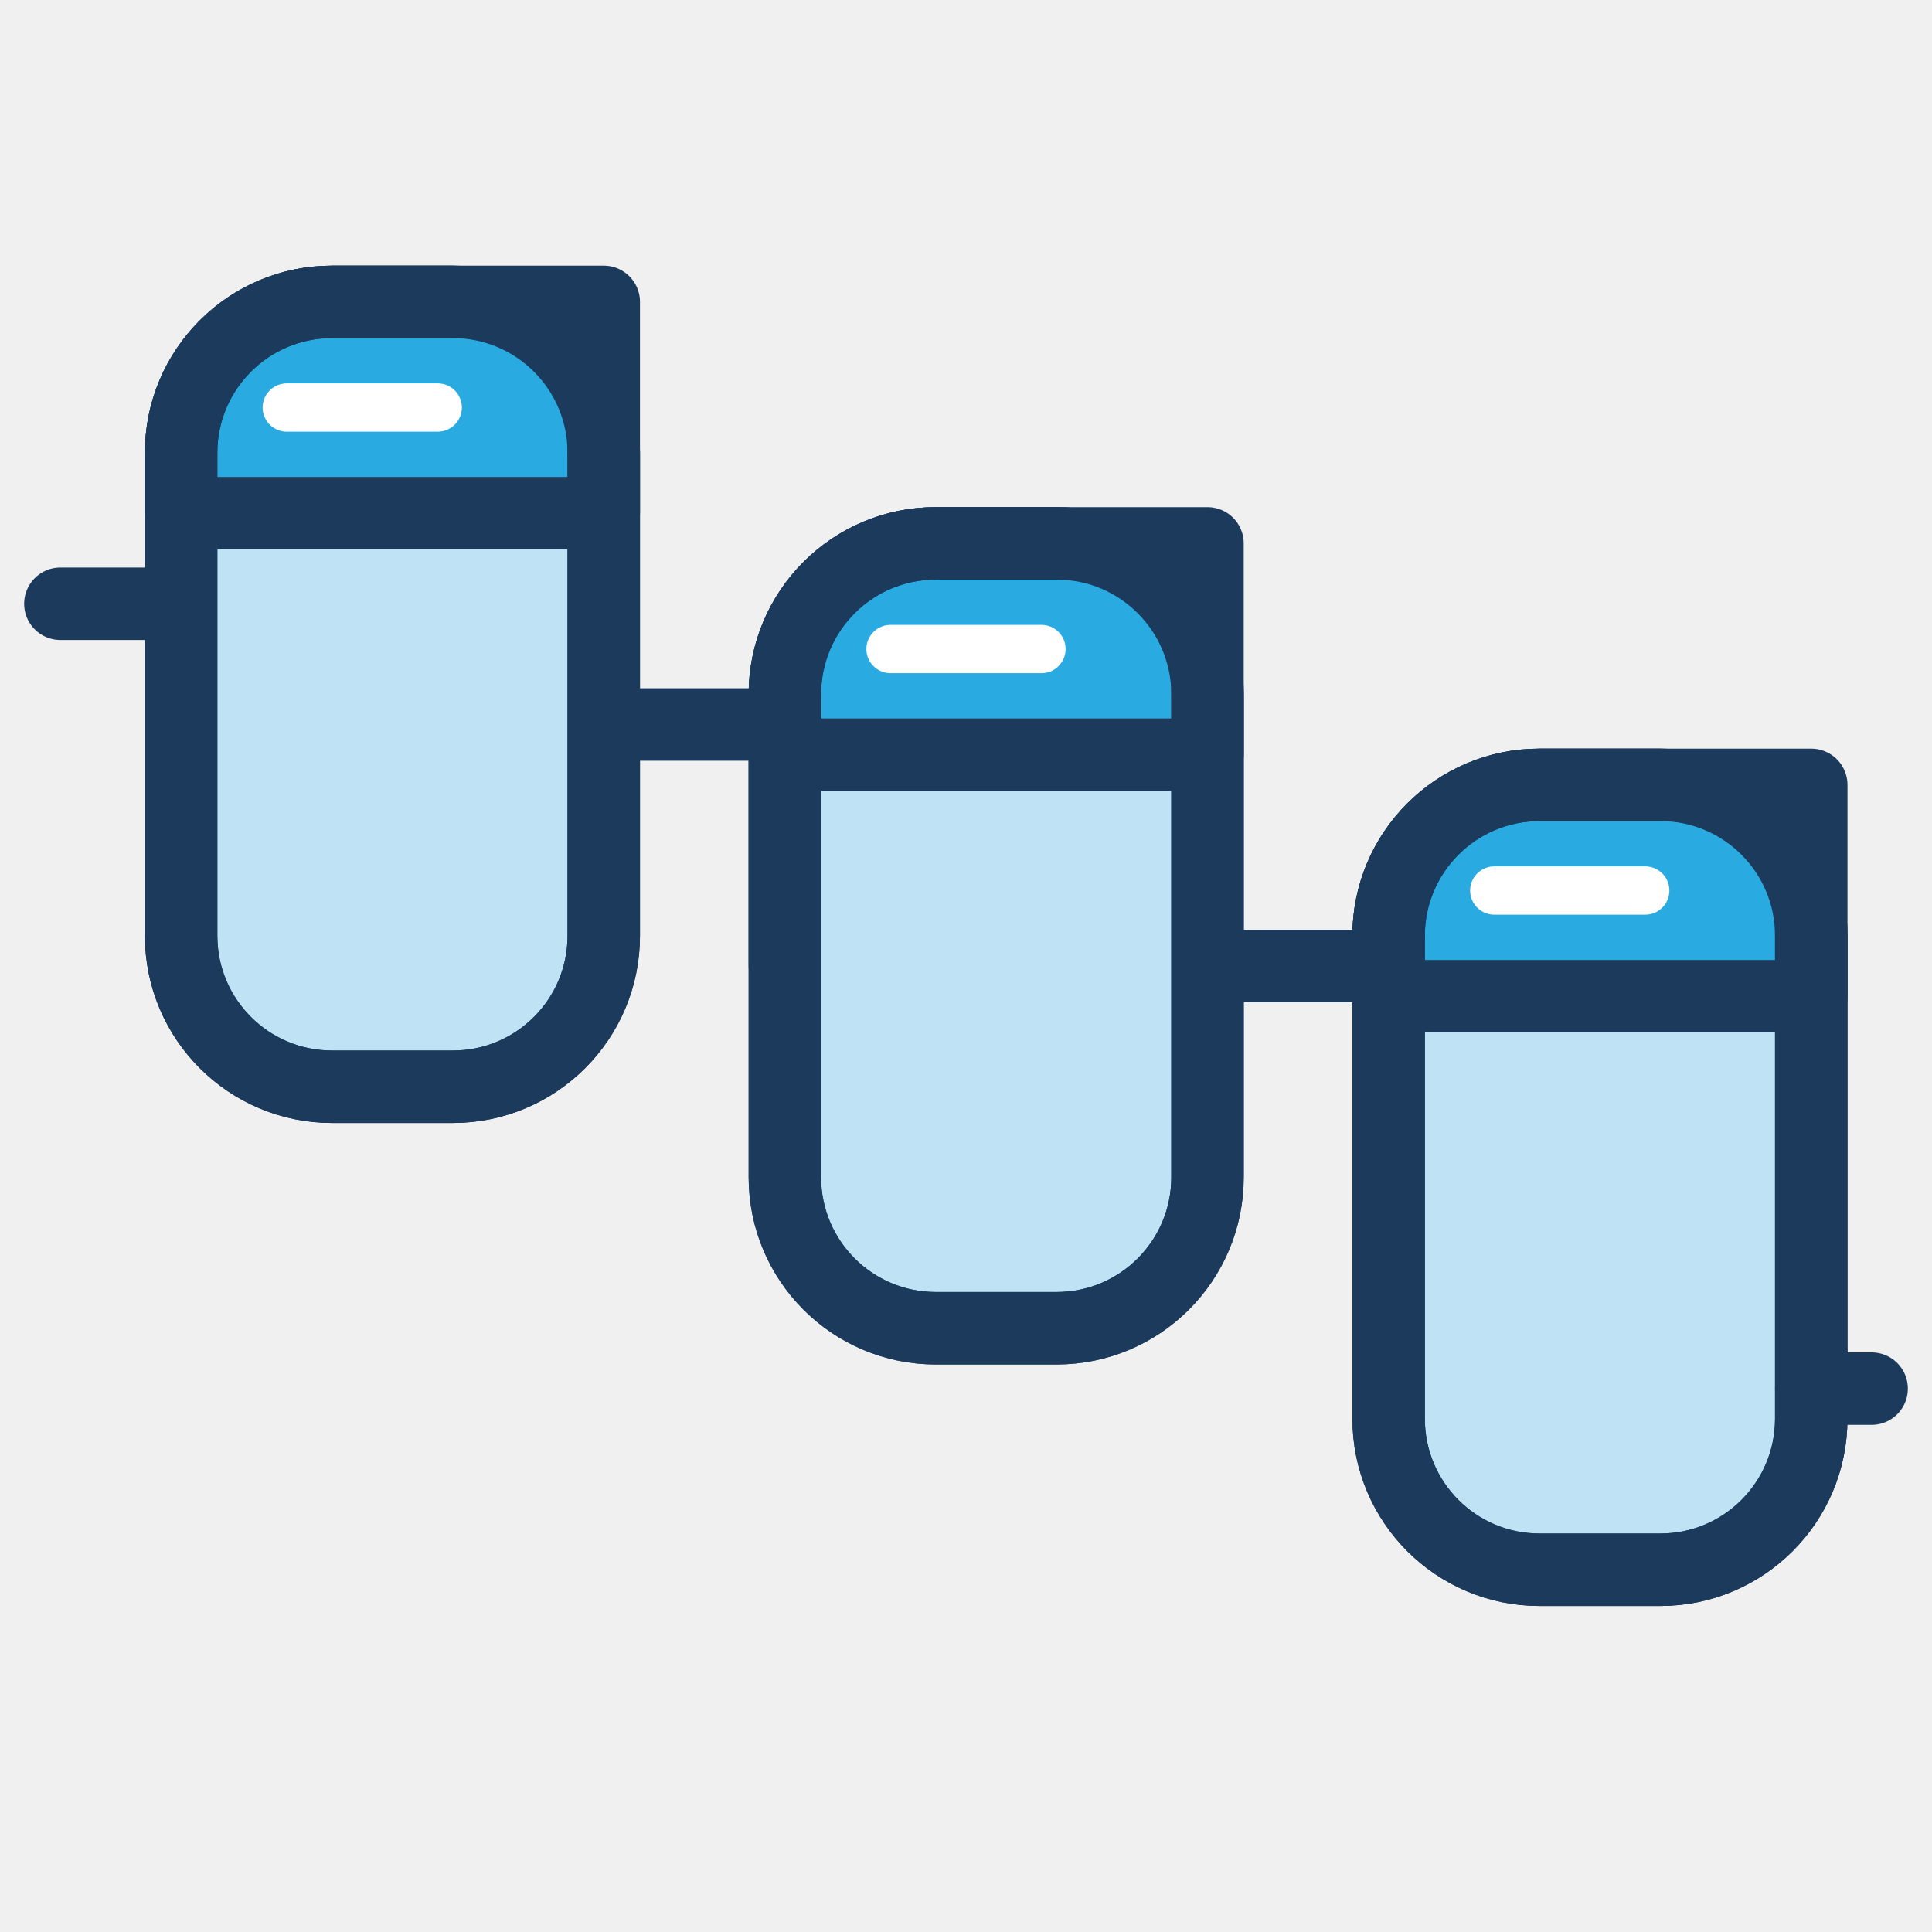
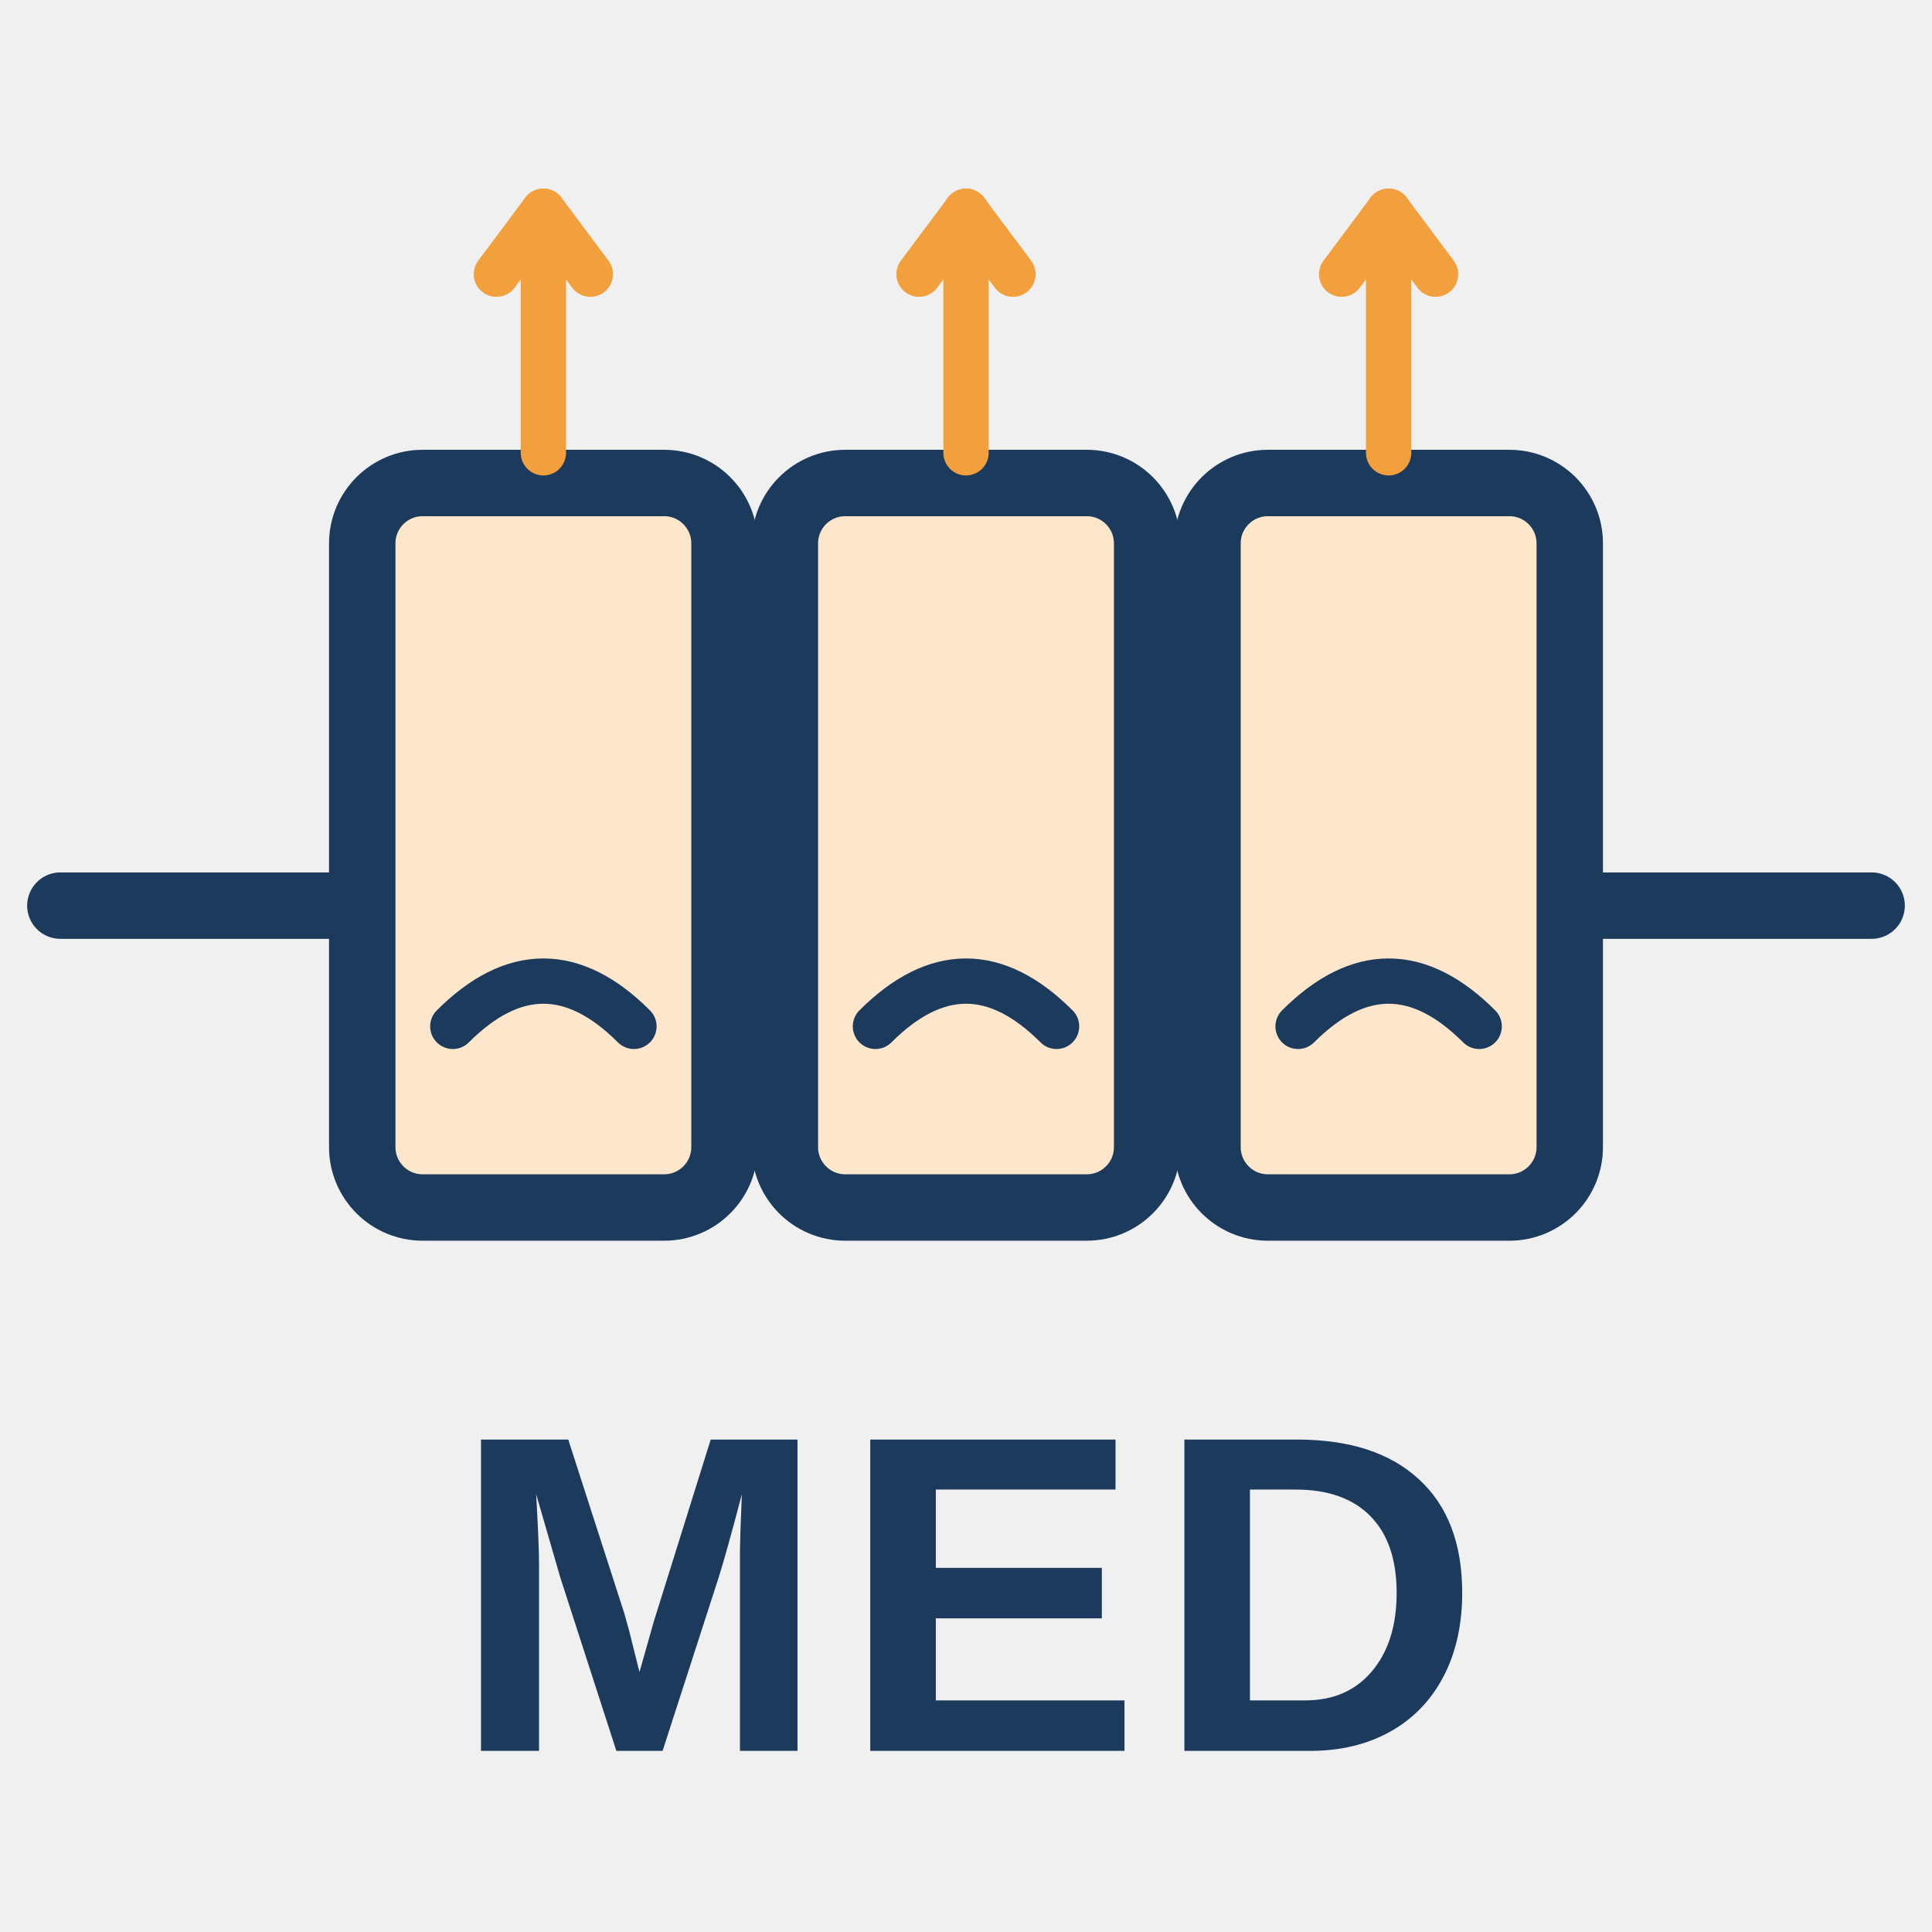
<svg xmlns="http://www.w3.org/2000/svg" viewBox="0 0 64 64">
-   <g stroke="#1B3A5C" stroke-width="2.4" stroke-linejoin="round" stroke-linecap="round">
-     <path d="M2 20 H6" fill="none" />
-     <path d="M20 24 h6 v8" fill="none" />
-     <path d="M40 32 h6 v8" fill="none" />
-     <rect x="6" y="10" width="14" height="26" rx="5" fill="#BFE3F5" />
-     <path d="M6 15 a5 5 0 0 1 5-5 h9 v7 H6 z" fill="#29ABE2" />
-     <rect x="6" y="10" width="14" height="26" rx="5" fill="none" />
-     <rect x="26" y="18" width="14" height="26" rx="5" fill="#BFE3F5" />
-     <path d="M26 23 a5 5 0 0 1 5-5 h9 v7 H26 z" fill="#29ABE2" />
-     <rect x="26" y="18" width="14" height="26" rx="5" fill="none" />
-     <rect x="46" y="26" width="14" height="26" rx="5" fill="#BFE3F5" />
-     <path d="M46 31 a5 5 0 0 1 5-5 h9 v7 H46 z" fill="#29ABE2" />
-     <rect x="46" y="26" width="14" height="26" rx="5" fill="none" />
-     <path d="M60 46 h2" fill="none" />
-   </g>
-   <g stroke="#FFFFFF" stroke-width="1.6" stroke-linecap="round" fill="none">
-     <path d="M9.5 13.5 h5" />
-     <path d="M29.5 21.5 h5" />
-     <path d="M49.5 29.5 h5" />
-   </g>
+   <path d="M2 30 L12 30" fill="none" stroke="#1B3A5C" stroke-width="2.2" stroke-linecap="round" />
+   <path d="M52 30 L62 30" fill="none" stroke="#1B3A5C" stroke-width="2.2" stroke-linecap="round" />
+   <rect x="12" y="16" width="12" height="24" rx="2" fill="#FCE7CC" stroke="#1B3A5C" stroke-width="2.2" stroke-linejoin="round" />
+   <path d="M18 15 L18 7" fill="none" stroke="#F2A03D" stroke-width="1.5" stroke-linecap="round" />
+   <path d="M18 7 L19.556 9.083" fill="none" stroke="#F2A03D" stroke-width="1.5" stroke-linecap="round" />
+   <path d="M18 7 L16.444 9.083" fill="none" stroke="#F2A03D" stroke-width="1.5" stroke-linecap="round" />
+   <path d="M15 34 q3 -3 6 0" fill="none" stroke="#1B3A5C" stroke-width="1.5" stroke-linejoin="round" stroke-linecap="round" />
+   <rect x="26" y="16" width="12" height="24" rx="2" fill="#FCE7CC" stroke="#1B3A5C" stroke-width="2.2" stroke-linejoin="round" />
+   <path d="M32 15 L32 7" fill="none" stroke="#F2A03D" stroke-width="1.5" stroke-linecap="round" />
+   <path d="M32 7 L33.556 9.083" fill="none" stroke="#F2A03D" stroke-width="1.5" stroke-linecap="round" />
+   <path d="M32 7 L30.444 9.083" fill="none" stroke="#F2A03D" stroke-width="1.5" stroke-linecap="round" />
+   <path d="M29 34 q3 -3 6 0" fill="none" stroke="#1B3A5C" stroke-width="1.5" stroke-linejoin="round" stroke-linecap="round" />
+   <rect x="40" y="16" width="12" height="24" rx="2" fill="#FCE7CC" stroke="#1B3A5C" stroke-width="2.2" stroke-linejoin="round" />
+   <path d="M46 15 L46 7" fill="none" stroke="#F2A03D" stroke-width="1.5" stroke-linecap="round" />
+   <path d="M46 7 L47.556 9.083" fill="none" stroke="#F2A03D" stroke-width="1.5" stroke-linecap="round" />
+   <path d="M46 7 L44.444 9.083" fill="none" stroke="#F2A03D" stroke-width="1.5" stroke-linecap="round" />
+   <path d="M43 34 q3 -3 6 0" fill="none" stroke="#1B3A5C" stroke-width="1.5" stroke-linejoin="round" stroke-linecap="round" />
+   <text x="32" y="58" text-anchor="middle" fill="#1B3A5C" font-family="Segoe UI, Arial, sans-serif" font-size="15" font-weight="700" letter-spacing="0.4">MED</text>
</svg>
